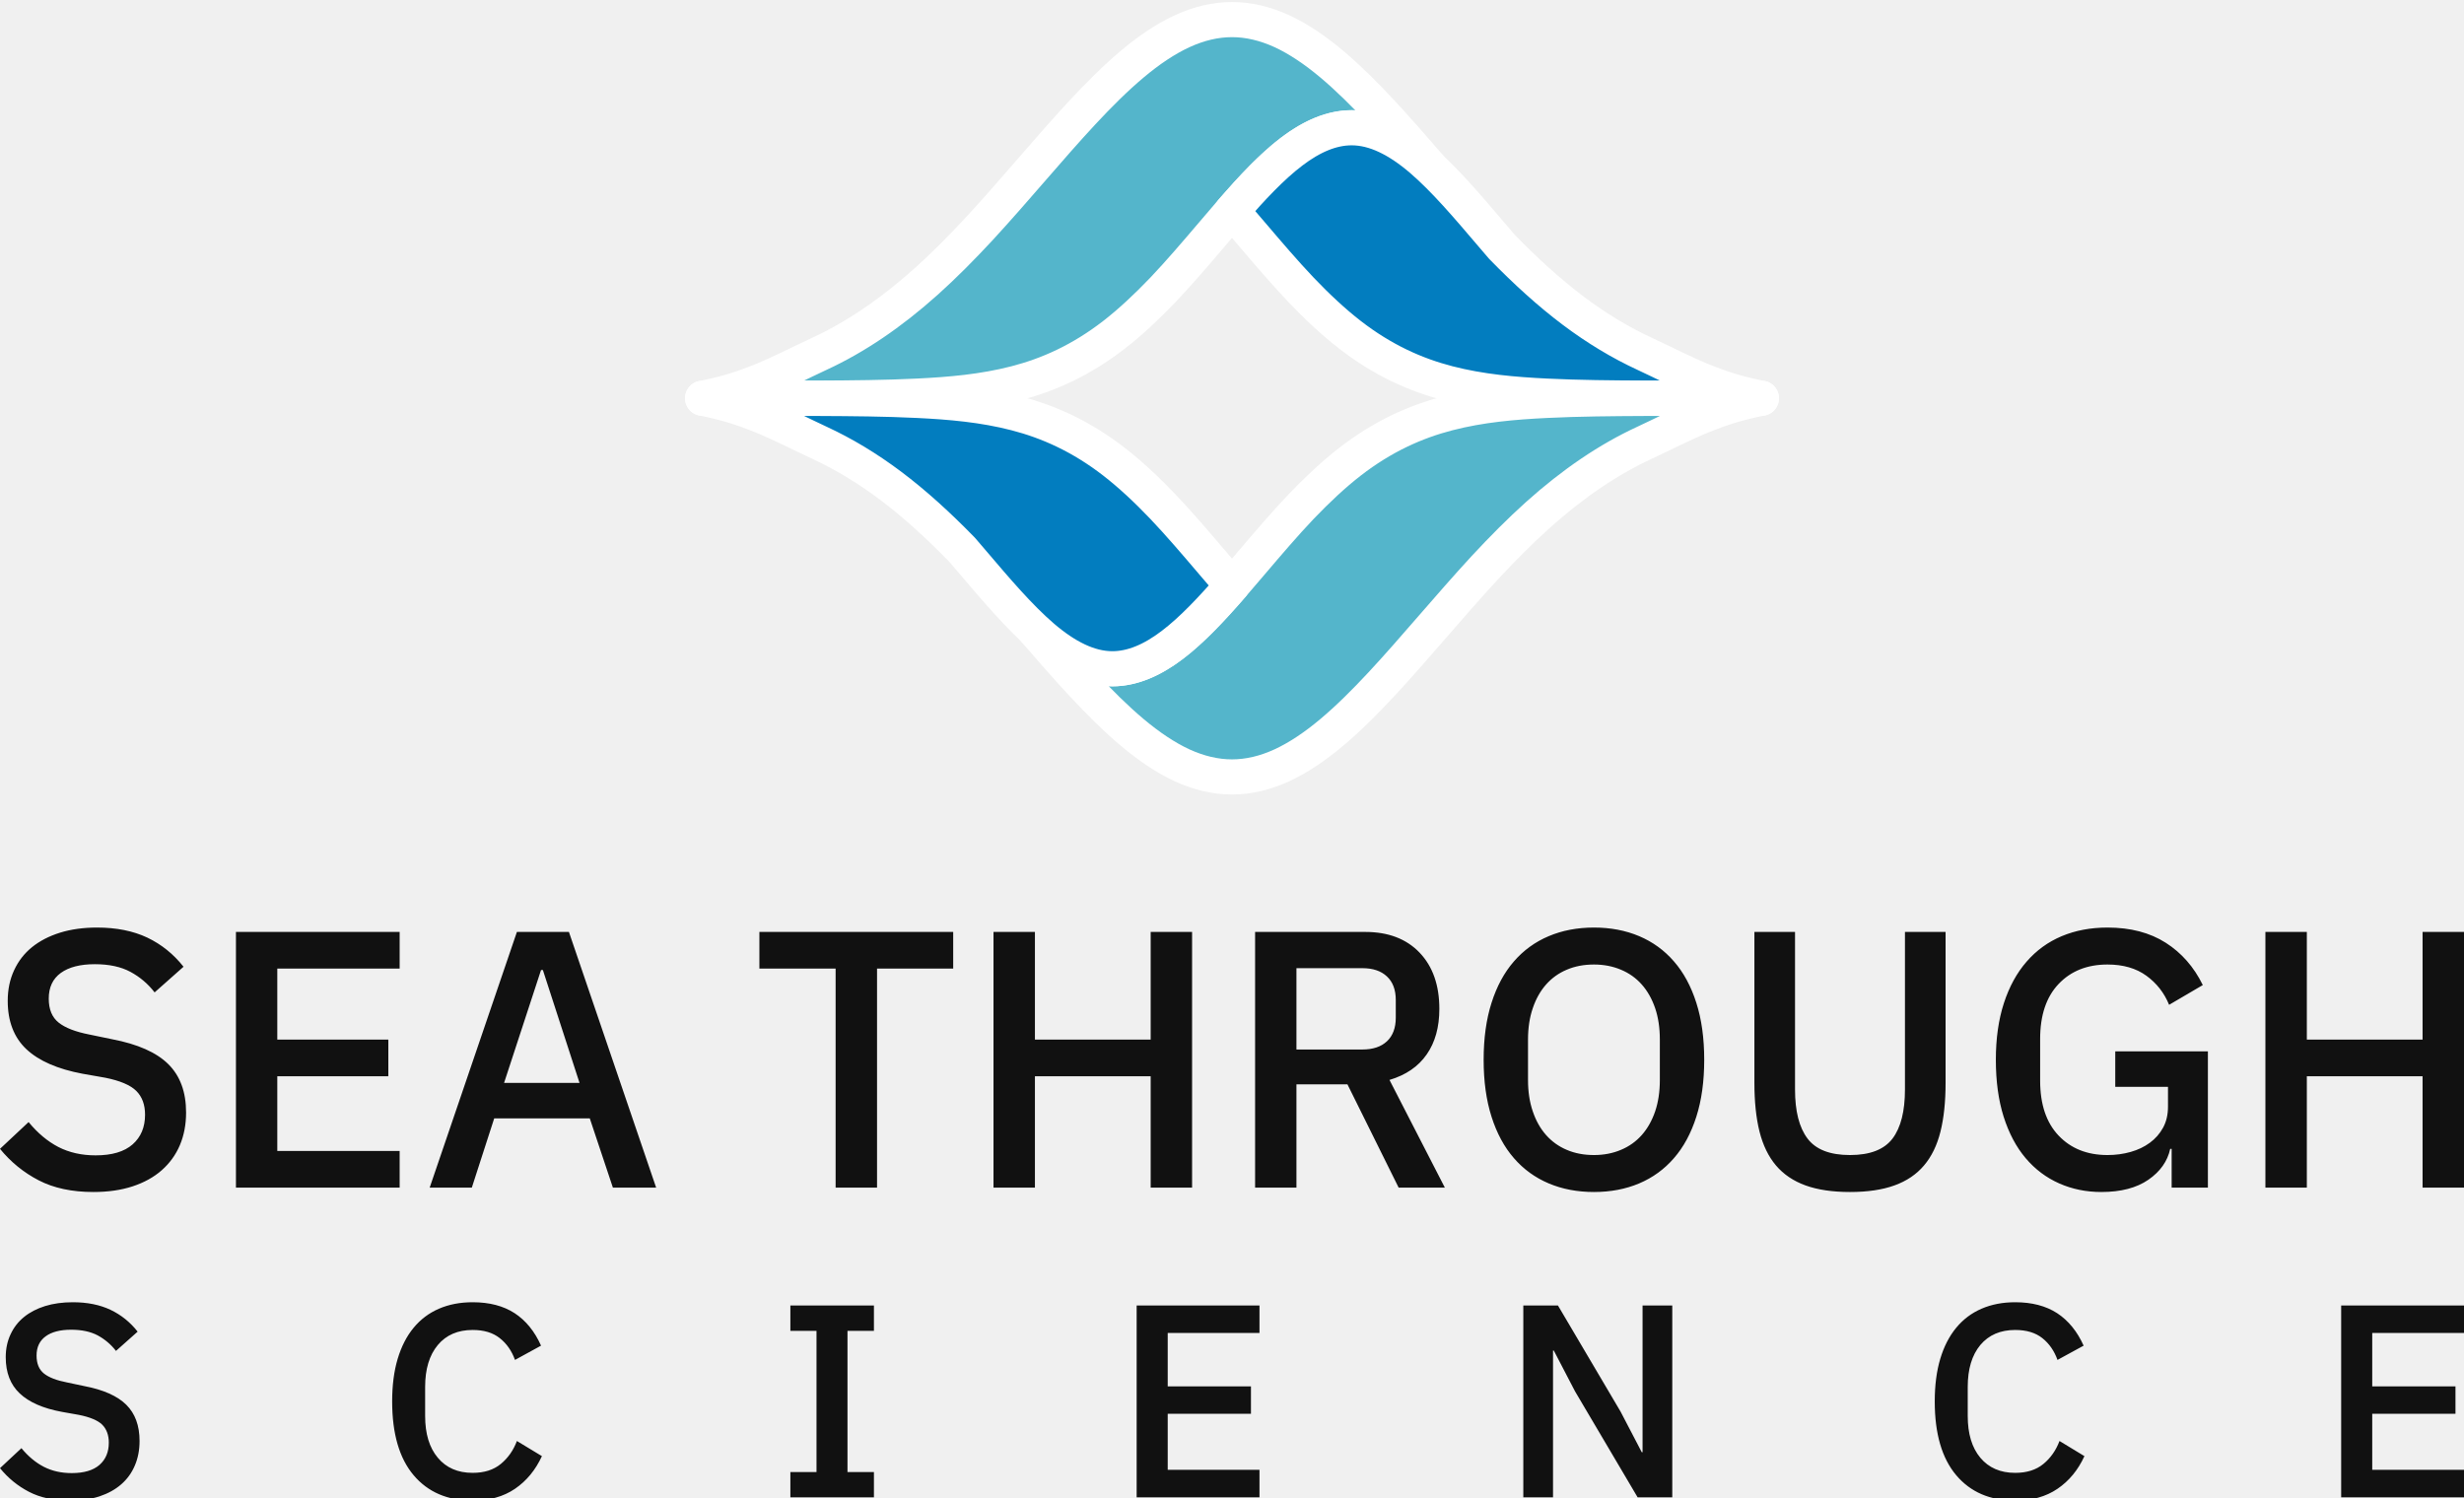
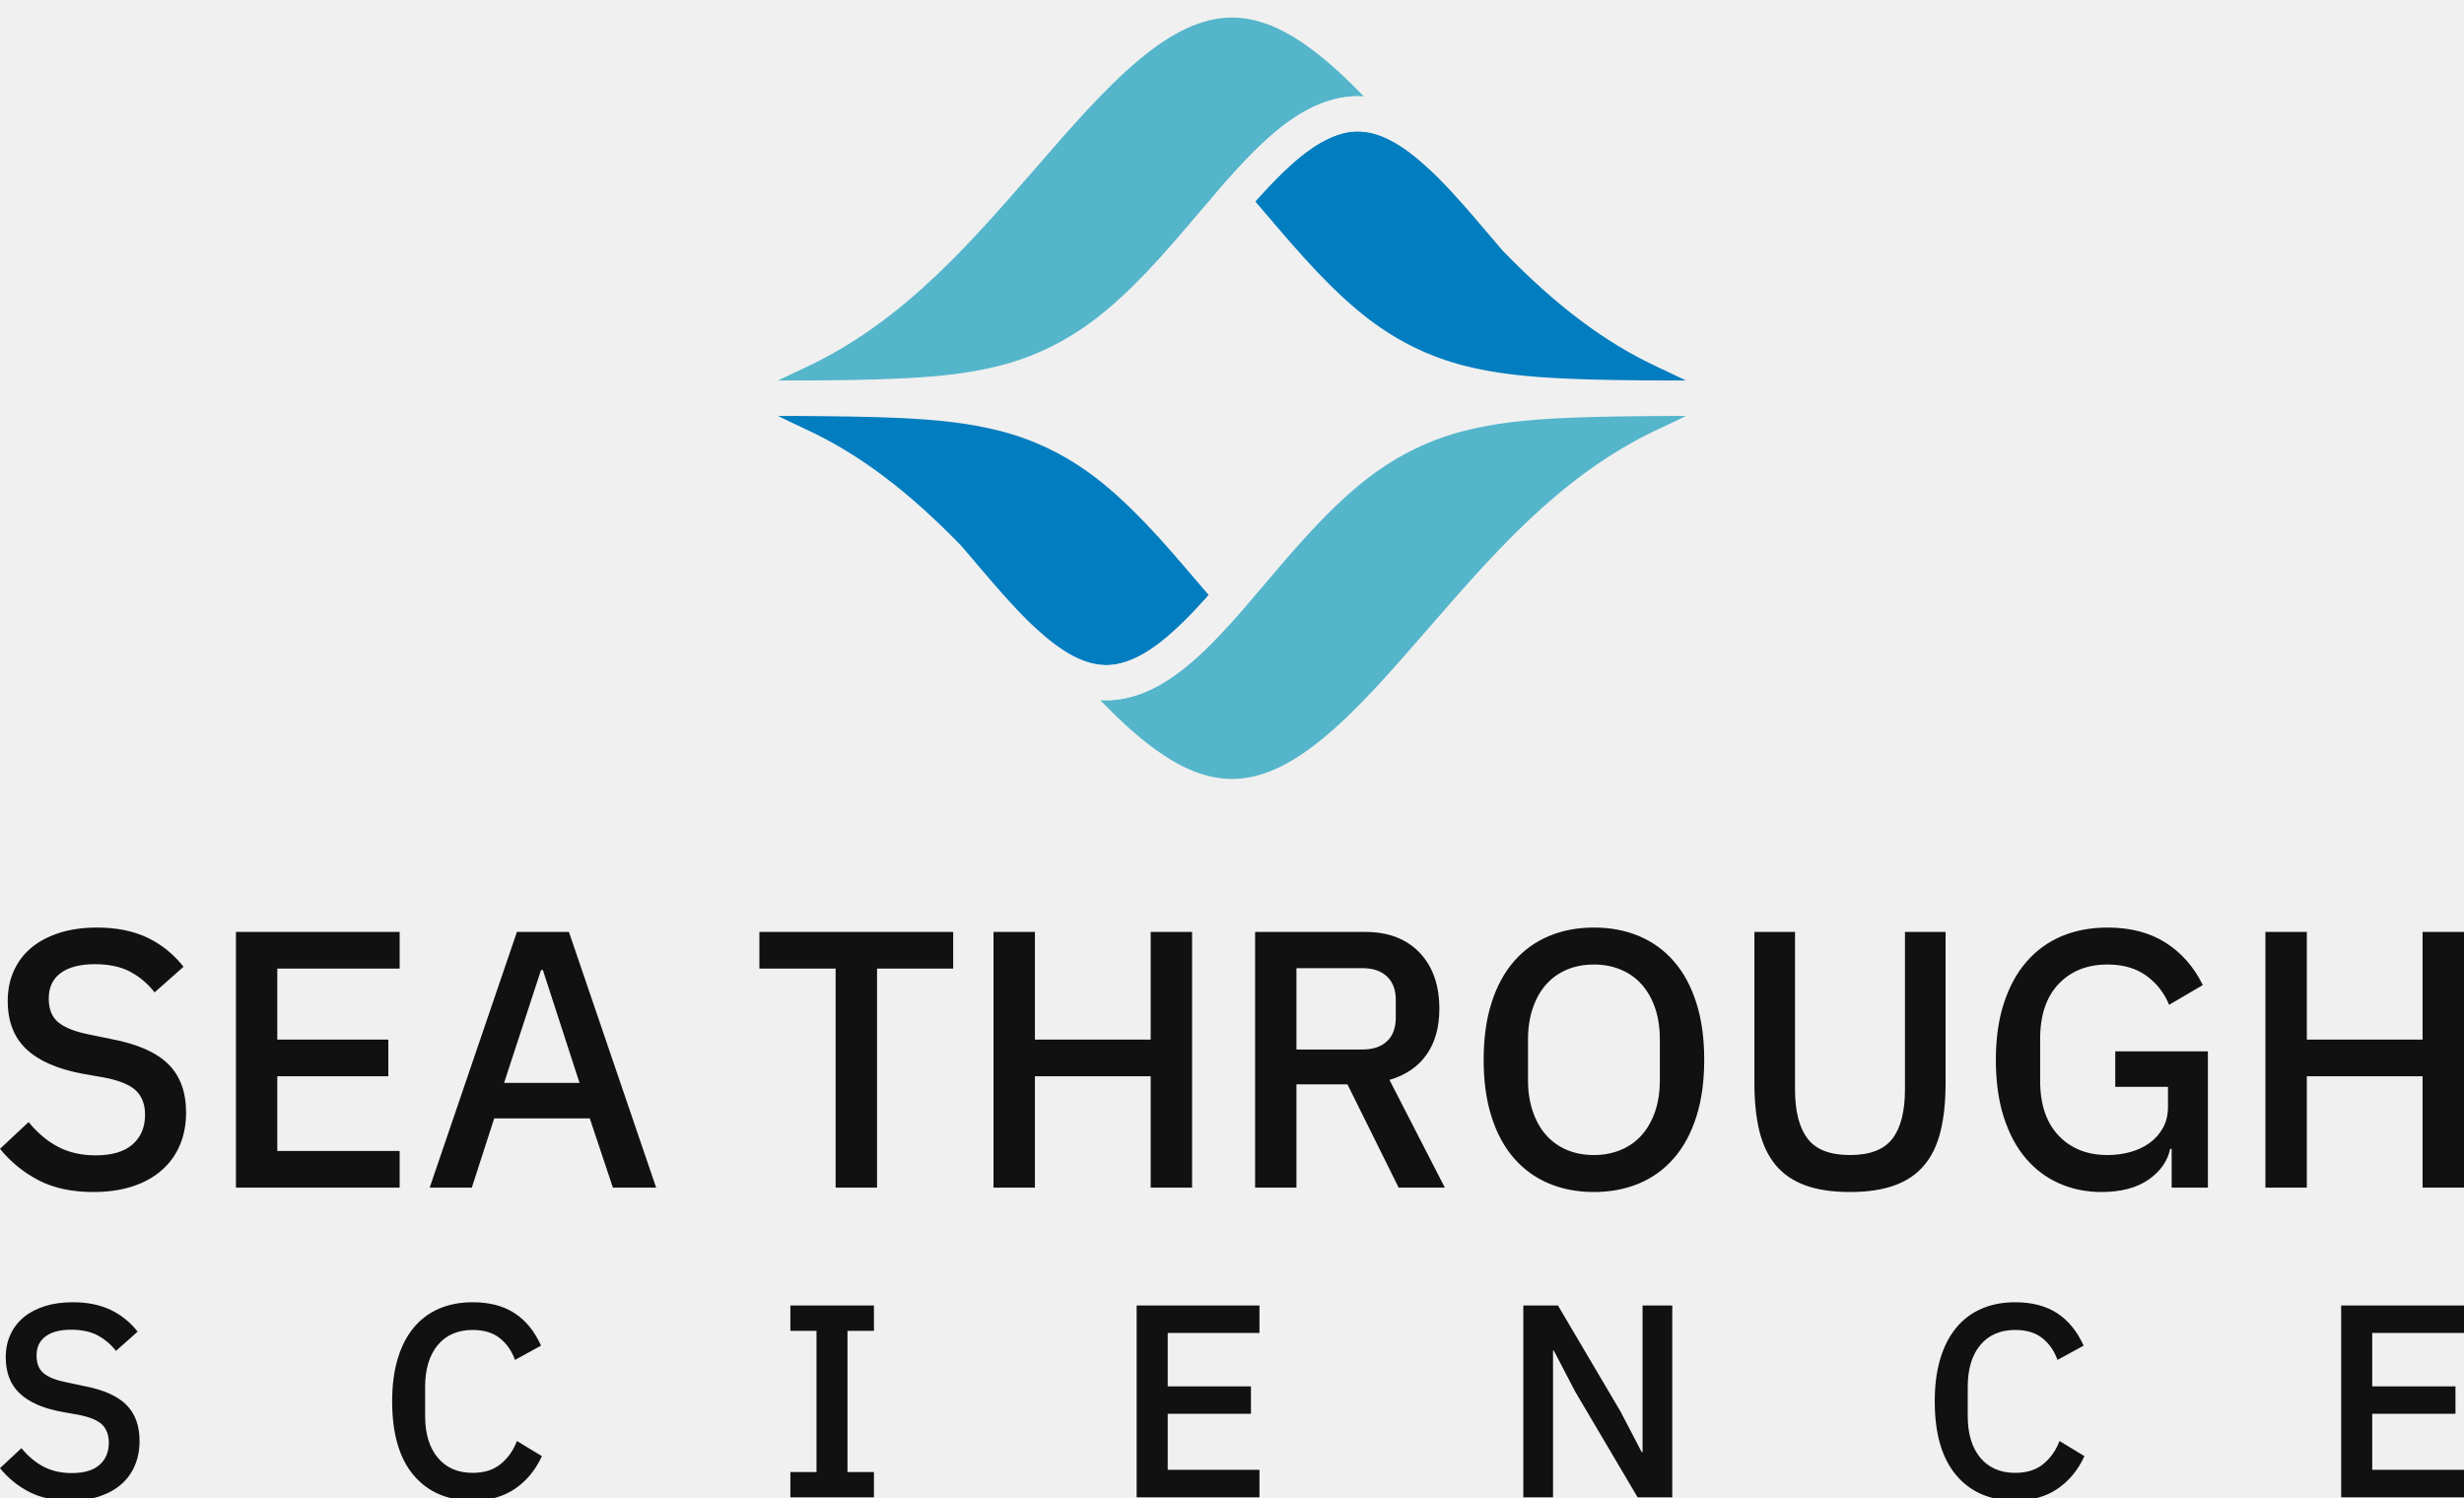
<svg xmlns="http://www.w3.org/2000/svg" viewBox="0 0 309.32 187.98">
-   <g transform="translate(85.74 0)">
+   <g transform="translate(84.76 0)">
    <g>
-       <g>
-         <path fill="#54B5CB" stroke="white" stroke-width="4.41" stroke-linejoin="round" d="M2.46 50C2.61 50 2.76 49.94 2.91 49.91C3.07 49.88 3.22 49.85 3.37 49.81C3.68 49.75 3.99 49.68 4.29 49.6C4.9 49.45 5.52 49.29 6.13 49.11C7.35 48.74 8.58 48.31 9.8 47.81C12.25 46.82 14.7 45.54 17.14 44.41C21.6 42.35 26.06 39.35 30.52 35.35C32.75 33.35 34.98 31.1 37.21 28.7C39.43 26.29 41.66 23.73 43.89 21.16C48.06 16.36 52.24 11.54 56.41 8.04C58.49 6.29 60.58 4.88 62.66 3.92C64.75 2.96 66.83 2.46 68.92 2.46C71 2.46 73.08 2.96 75.17 3.91C77.25 4.87 79.33 6.28 81.42 8.03C85.58 11.52 89.75 16.32 93.91 21.12C92.25 19.56 90.59 18.27 88.92 17.39C87.26 16.51 85.6 16.04 83.94 16.04C81.02 16.04 78.1 17.53 75.18 20.03C72.26 22.53 69.34 25.97 66.42 29.4C64.36 31.82 62.31 34.22 60.26 36.38C58.2 38.53 56.15 40.45 54.1 42.04C49.99 45.22 45.89 47.06 41.78 48.12C37.67 49.18 33.57 49.53 29.46 49.73C25.36 49.93 21.25 49.96 17.14 49.98C12.25 50 7.35 50 2.46 50Z" />
-         <path fill="#027DBF" stroke="white" stroke-width="4.41" stroke-linejoin="round" d="M68.92 26.48C69.75 27.44 70.59 28.42 71.42 29.4C73.48 31.82 75.53 34.22 77.58 36.38C79.63 38.53 81.69 40.45 83.74 42.04C87.85 45.22 91.95 47.06 96.06 48.12C100.17 49.18 104.27 49.53 108.38 49.73C112.48 49.93 116.59 49.96 120.7 49.98C125.59 50 130.49 50 135.38 50C135.23 50 135.08 49.94 134.92 49.91C134.77 49.88 134.62 49.85 134.47 49.81C134.16 49.75 133.85 49.68 133.55 49.6C132.94 49.45 132.32 49.29 131.71 49.11C130.49 48.74 129.26 48.31 128.04 47.81C125.59 46.82 123.14 45.54 120.7 44.41C117.72 43.03 114.74 41.25 111.76 39.01C108.78 36.77 105.8 34.06 102.82 31C102.36 30.47 101.91 29.94 101.45 29.4C98.53 25.97 95.61 22.53 92.7 20.03C89.78 17.53 86.86 16.04 83.94 16.04C81.43 16.04 78.93 17.12 76.43 19.02C73.92 20.92 71.42 23.6 68.92 26.48Z" />
-       </g>
-       <g transform="rotate(180 68.92 50)">
-         <path fill="#54B5CB" stroke="white" stroke-width="4.41" stroke-linejoin="round" d="M2.46 50C2.61 50 2.76 49.94 2.91 49.91C3.07 49.88 3.22 49.85 3.37 49.81C3.68 49.75 3.99 49.68 4.29 49.6C4.9 49.45 5.52 49.29 6.13 49.11C7.35 48.74 8.58 48.31 9.8 47.81C12.25 46.82 14.7 45.54 17.14 44.41C21.6 42.35 26.06 39.35 30.52 35.35C32.75 33.35 34.98 31.1 37.21 28.7C39.43 26.29 41.66 23.73 43.89 21.16C48.06 16.36 52.24 11.54 56.41 8.04C58.49 6.29 60.58 4.88 62.66 3.92C64.75 2.96 66.83 2.46 68.92 2.46C71 2.46 73.08 2.96 75.17 3.91C77.25 4.87 79.33 6.28 81.42 8.03C85.58 11.52 89.75 16.32 93.91 21.12C92.25 19.56 90.59 18.27 88.92 17.39C87.26 16.51 85.6 16.04 83.94 16.04C81.02 16.04 78.1 17.53 75.18 20.03C72.26 22.53 69.34 25.97 66.42 29.4C64.36 31.82 62.31 34.22 60.26 36.38C58.2 38.53 56.15 40.45 54.1 42.04C49.99 45.22 45.89 47.06 41.78 48.12C37.67 49.18 33.57 49.53 29.46 49.73C25.36 49.93 21.25 49.96 17.14 49.98C12.25 50 7.35 50 2.46 50Z" />
-         <path fill="#027DBF" stroke="white" stroke-width="4.41" stroke-linejoin="round" d="M68.92 26.48C69.75 27.44 70.59 28.42 71.42 29.4C73.48 31.82 75.53 34.22 77.58 36.38C79.63 38.53 81.69 40.45 83.74 42.04C87.85 45.22 91.95 47.06 96.06 48.12C100.17 49.18 104.27 49.53 108.38 49.73C112.48 49.93 116.59 49.96 120.7 49.98C125.59 50 130.49 50 135.38 50C135.23 50 135.08 49.94 134.92 49.91C134.77 49.88 134.62 49.85 134.47 49.81C134.16 49.75 133.85 49.68 133.55 49.6C132.94 49.45 132.32 49.29 131.71 49.11C130.49 48.74 129.26 48.31 128.04 47.81C125.59 46.82 123.14 45.54 120.7 44.41C117.72 43.03 114.74 41.25 111.76 39.01C108.78 36.77 105.8 34.06 102.82 31C102.36 30.47 101.91 29.94 101.45 29.4C98.53 25.97 95.61 22.53 92.7 20.03C89.78 17.53 86.86 16.04 83.94 16.04C81.43 16.04 78.93 17.12 76.43 19.02C73.92 20.92 71.42 23.6 68.92 26.48Z" />
+       <mask id="cut3617dd76" maskUnits="userSpaceOnUse" x="0" y="0" width="139.79" height="100">
+         <rect width="139.79" height="100" fill="#fff" />
+         <g fill="none" stroke="#000" stroke-width="4.41" stroke-linejoin="round">
+           <path d="M0 50C0.16 50 0.32 49.94 0.48 49.91C0.64 49.87 0.8 49.84 0.97 49.8C1.29 49.73 1.61 49.66 1.93 49.58C2.57 49.43 3.22 49.25 3.86 49.06C5.15 48.68 6.44 48.22 7.72 47.7C10.3 46.65 12.87 45.31 15.45 44.12C20.13 41.95 24.82 38.8 29.51 34.59C31.86 32.49 34.2 30.13 36.54 27.6C38.89 25.07 41.23 22.37 43.58 19.67C47.96 14.62 52.35 9.55 56.74 5.88C58.93 4.04 61.12 2.55 63.32 1.54C65.51 0.53 67.7 0 69.9 0C72.09 0 74.28 0.53 76.47 1.53C78.66 2.54 80.85 4.03 83.04 5.86C87.42 9.53 91.8 14.58 96.18 19.63C94.43 17.99 92.68 16.63 90.93 15.7C89.19 14.78 87.44 14.29 85.69 14.29C82.62 14.29 79.55 15.86 76.48 18.48C73.41 21.11 70.34 24.73 67.26 28.34C65.11 30.88 62.95 33.4 60.79 35.67C58.63 37.94 56.47 39.95 54.31 41.63C49.99 44.97 45.67 46.91 41.36 48.03C37.04 49.14 32.72 49.51 28.4 49.72C24.08 49.92 19.76 49.95 15.45 49.98C10.3 50 5.15 50 0 50Z" />
+           <path d="M69.9 25.27C70.77 26.27 71.65 27.31 72.53 28.34C74.69 30.88 76.85 33.4 79.01 35.67C81.17 37.94 83.32 39.95 85.48 41.63C89.8 44.97 94.12 46.91 98.44 48.03C102.76 49.14 107.07 49.51 111.39 49.72C115.71 49.92 120.03 49.95 124.35 49.98C129.5 50 134.65 50 139.79 50C139.63 50 139.47 49.94 139.31 49.91C139.15 49.87 138.99 49.84 138.83 49.8C138.51 49.73 138.18 49.66 137.86 49.58C137.22 49.43 136.58 49.25 135.93 49.06C134.65 48.68 133.36 48.22 132.07 47.7C129.5 46.65 126.92 45.31 124.35 44.12C121.21 42.67 118.08 40.8 114.95 38.44C111.81 36.09 108.68 33.24 105.54 30.02C105.07 29.46 104.59 28.9 104.11 28.34C101.04 24.73 97.97 21.11 94.9 18.48C91.83 15.86 88.76 14.29 85.69 14.29C83.06 14.29 80.42 15.42 77.79 17.42C75.16 19.41 72.53 22.24 69.9 25.27Z" />
+           <g transform="rotate(180 69.9 50)">
+             <path d="M0 50C0.16 50 0.32 49.94 0.48 49.91C0.64 49.87 0.8 49.84 0.97 49.8C1.29 49.73 1.61 49.66 1.93 49.58C2.57 49.43 3.22 49.25 3.86 49.06C5.15 48.68 6.44 48.22 7.72 47.7C10.3 46.65 12.87 45.31 15.45 44.12C20.13 41.95 24.82 38.8 29.51 34.59C31.86 32.49 34.2 30.13 36.54 27.6C38.89 25.07 41.23 22.37 43.58 19.67C47.96 14.62 52.35 9.55 56.74 5.88C58.93 4.04 61.12 2.55 63.32 1.54C65.51 0.53 67.7 0 69.9 0C72.09 0 74.28 0.53 76.47 1.53C78.66 2.54 80.85 4.03 83.04 5.86C87.42 9.53 91.8 14.58 96.18 19.63C94.43 17.99 92.68 16.63 90.93 15.7C89.19 14.78 87.44 14.29 85.69 14.29C82.62 14.29 79.55 15.86 76.48 18.48C73.41 21.11 70.34 24.73 67.26 28.34C65.11 30.88 62.95 33.4 60.79 35.67C58.63 37.94 56.47 39.95 54.31 41.63C49.99 44.97 45.67 46.91 41.36 48.03C37.04 49.14 32.72 49.51 28.4 49.72C24.08 49.92 19.76 49.95 15.45 49.98C10.3 50 5.15 50 0 50Z" />
+             <path d="M69.9 25.27C70.77 26.27 71.65 27.31 72.53 28.34C74.69 30.88 76.85 33.4 79.01 35.67C81.17 37.94 83.32 39.95 85.48 41.63C89.8 44.97 94.12 46.91 98.44 48.03C102.76 49.14 107.07 49.51 111.39 49.72C115.71 49.92 120.03 49.95 124.35 49.98C129.5 50 134.65 50 139.79 50C139.63 50 139.47 49.94 139.31 49.91C139.15 49.87 138.99 49.84 138.83 49.8C138.51 49.73 138.18 49.66 137.86 49.58C137.22 49.43 136.58 49.25 135.93 49.06C134.65 48.68 133.36 48.22 132.07 47.7C129.5 46.65 126.92 45.31 124.35 44.12C121.21 42.67 118.08 40.8 114.95 38.44C111.81 36.09 108.68 33.24 105.54 30.02C105.07 29.46 104.59 28.9 104.11 28.34C101.04 24.73 97.97 21.11 94.9 18.48C91.83 15.86 88.76 14.29 85.69 14.29C83.06 14.29 80.42 15.42 77.79 17.42C75.16 19.41 72.53 22.24 69.9 25.27Z" />
+           </g>
+         </g>
+       </mask>
+       <g mask="url(#cut3617dd76)">
+         <g>
+           <path fill="#54B5CB" d="M0 50C0.16 50 0.32 49.94 0.48 49.91C0.64 49.87 0.8 49.84 0.97 49.8C1.29 49.73 1.61 49.66 1.93 49.58C2.57 49.43 3.22 49.25 3.86 49.06C5.15 48.68 6.44 48.22 7.72 47.7C10.3 46.65 12.87 45.31 15.45 44.12C20.13 41.95 24.82 38.8 29.51 34.59C31.86 32.49 34.2 30.13 36.54 27.6C38.89 25.07 41.23 22.37 43.58 19.67C47.96 14.62 52.35 9.55 56.74 5.88C58.93 4.04 61.12 2.55 63.32 1.54C65.51 0.53 67.7 0 69.9 0C72.09 0 74.28 0.53 76.47 1.53C78.66 2.54 80.85 4.03 83.04 5.86C87.42 9.53 91.8 14.58 96.18 19.63C94.43 17.99 92.68 16.63 90.93 15.7C89.19 14.78 87.44 14.29 85.69 14.29C82.62 14.29 79.55 15.86 76.48 18.48C73.41 21.11 70.34 24.73 67.26 28.34C65.11 30.88 62.95 33.4 60.79 35.67C58.63 37.94 56.47 39.95 54.31 41.63C49.99 44.97 45.67 46.91 41.36 48.03C37.04 49.14 32.72 49.51 28.4 49.72C24.08 49.92 19.76 49.95 15.45 49.98C10.3 50 5.15 50 0 50Z" />
+           <path fill="#027DBF" d="M69.9 25.27C70.77 26.27 71.65 27.31 72.53 28.34C74.69 30.88 76.85 33.4 79.01 35.67C81.17 37.94 83.32 39.95 85.48 41.63C89.8 44.97 94.12 46.91 98.44 48.03C102.76 49.14 107.07 49.51 111.39 49.72C115.71 49.92 120.03 49.95 124.35 49.98C129.5 50 134.65 50 139.79 50C139.63 50 139.47 49.94 139.31 49.91C139.15 49.87 138.99 49.84 138.83 49.8C138.51 49.73 138.18 49.66 137.86 49.58C137.22 49.43 136.58 49.25 135.93 49.06C134.65 48.68 133.36 48.22 132.07 47.7C129.5 46.65 126.92 45.31 124.35 44.12C121.21 42.67 118.08 40.8 114.95 38.44C111.81 36.09 108.68 33.24 105.54 30.02C105.07 29.46 104.59 28.9 104.11 28.34C101.04 24.73 97.97 21.11 94.9 18.48C91.83 15.86 88.76 14.29 85.69 14.29C83.06 14.29 80.42 15.42 77.79 17.42C75.16 19.41 72.53 22.24 69.9 25.27Z" />
+         </g>
+         <g transform="rotate(180 69.9 50)">
+           <path fill="#54B5CB" d="M0 50C0.16 50 0.32 49.94 0.48 49.91C0.64 49.87 0.8 49.84 0.97 49.8C1.29 49.73 1.61 49.66 1.93 49.58C2.57 49.43 3.22 49.25 3.86 49.06C5.15 48.68 6.44 48.22 7.72 47.7C10.3 46.65 12.87 45.31 15.45 44.12C20.13 41.95 24.82 38.8 29.51 34.59C31.86 32.49 34.2 30.13 36.54 27.6C38.89 25.07 41.23 22.37 43.58 19.67C47.96 14.62 52.35 9.55 56.74 5.88C58.93 4.04 61.12 2.55 63.32 1.54C65.51 0.53 67.7 0 69.9 0C72.09 0 74.28 0.53 76.47 1.53C78.66 2.54 80.85 4.03 83.04 5.86C87.42 9.53 91.8 14.58 96.18 19.63C94.43 17.99 92.68 16.63 90.93 15.7C89.19 14.78 87.44 14.29 85.69 14.29C82.62 14.29 79.55 15.86 76.48 18.48C73.41 21.11 70.34 24.73 67.26 28.34C65.11 30.88 62.95 33.4 60.79 35.67C58.63 37.94 56.47 39.95 54.31 41.63C49.99 44.97 45.67 46.91 41.36 48.03C37.04 49.14 32.72 49.51 28.4 49.72C24.08 49.92 19.76 49.95 15.45 49.98C10.3 50 5.15 50 0 50Z" />
+           <path fill="#027DBF" d="M69.9 25.27C70.77 26.27 71.65 27.31 72.53 28.34C74.69 30.88 76.85 33.4 79.01 35.67C81.17 37.94 83.32 39.95 85.48 41.63C89.8 44.97 94.12 46.91 98.44 48.03C102.76 49.14 107.07 49.51 111.39 49.72C115.71 49.92 120.03 49.95 124.35 49.98C129.5 50 134.65 50 139.79 50C139.63 50 139.47 49.94 139.31 49.91C139.15 49.87 138.99 49.84 138.83 49.8C138.51 49.73 138.18 49.66 137.86 49.58C137.22 49.43 136.58 49.25 135.93 49.06C134.65 48.68 133.36 48.22 132.07 47.7C129.5 46.65 126.92 45.31 124.35 44.12C121.21 42.67 118.08 40.8 114.95 38.44C111.81 36.09 108.68 33.24 105.54 30.02C105.07 29.46 104.59 28.9 104.11 28.34C101.04 24.73 97.97 21.11 94.9 18.48C91.83 15.86 88.76 14.29 85.69 14.29C83.06 14.29 80.42 15.42 77.79 17.42C75.16 19.41 72.53 22.24 69.9 25.27Z" />
+         </g>
      </g>
    </g>
  </g>
  <path fill="#111111" d="M11.73 149.65Q7.68 149.65 4.85 148.18Q2.02 146.71 0 144.23L3.59 140.87Q5.29 142.94 7.33 144Q9.38 145.05 12 145.05Q15.08 145.05 16.65 143.67Q18.21 142.29 18.21 139.95Q18.21 138.06 17.11 136.96Q16 135.86 13.2 135.3L10.35 134.8Q5.66 133.92 3.31 131.72Q0.97 129.51 0.97 125.65Q0.97 123.53 1.77 121.81Q2.57 120.08 4.02 118.91Q5.47 117.74 7.54 117.09Q9.61 116.45 12.19 116.45Q15.82 116.45 18.49 117.71Q21.15 118.98 23.04 121.37L19.41 124.59Q18.17 122.98 16.37 122.01Q14.58 121.05 11.91 121.05Q9.15 121.05 7.63 122.15Q6.12 123.25 6.12 125.37Q6.12 127.39 7.36 128.38Q8.6 129.37 11.22 129.88L14.07 130.47Q18.9 131.39 21.13 133.6Q23.36 135.81 23.36 139.67Q23.36 141.93 22.58 143.77Q21.8 145.6 20.3 146.92Q18.81 148.23 16.65 148.94Q14.49 149.65 11.73 149.65M50.17 149.1L29.62 149.1L29.62 117L50.17 117L50.17 121.6L34.81 121.6L34.81 130.52L48.75 130.52L48.75 135.12L34.81 135.12L34.81 144.5L50.17 144.5M82.37 149.1L76.94 149.1L74.04 140.41L62.04 140.41L59.23 149.1L53.94 149.1L64.89 117L71.42 117L82.37 149.1M72.75 135.95L68.15 121.78L67.92 121.78L63.28 135.95M119.66 121.6L110.1 121.6L110.1 149.1L104.9 149.1L104.9 121.6L95.33 121.6L95.33 117L119.66 117M144.45 149.1L144.45 135.12L129.92 135.12L129.92 149.1L124.72 149.1L124.72 117L129.92 117L129.92 130.52L144.45 130.52L144.45 117L149.65 117L149.65 149.1M162.75 136.13L162.75 149.1L157.56 149.1L157.56 117L171.4 117Q175.72 117 178.21 119.6Q180.69 122.2 180.69 126.66Q180.69 130.11 179.1 132.38Q177.52 134.66 174.43 135.58L181.38 149.1L175.58 149.1L169.15 136.13L162.75 136.13M162.75 131.76L171.03 131.76Q173.01 131.76 174.11 130.73Q175.22 129.69 175.22 127.76L175.22 125.55Q175.22 123.62 174.11 122.59Q173.01 121.55 171.03 121.55L162.75 121.55M200.1 149.65Q196.97 149.65 194.42 148.57Q191.86 147.49 190.05 145.4Q188.23 143.31 187.24 140.2Q186.25 137.1 186.25 133.05Q186.25 129 187.24 125.9Q188.23 122.79 190.05 120.7Q191.86 118.61 194.42 117.53Q196.97 116.45 200.1 116.45Q203.22 116.45 205.78 117.53Q208.33 118.61 210.14 120.7Q211.96 122.79 212.95 125.9Q213.94 129 213.94 133.05Q213.94 137.1 212.95 140.2Q211.96 143.31 210.14 145.4Q208.33 147.49 205.78 148.57Q203.22 149.65 200.1 149.65M200.1 145.01Q201.94 145.01 203.48 144.36Q205.02 143.72 206.1 142.5Q207.18 141.28 207.78 139.53Q208.37 137.79 208.37 135.58L208.37 130.52Q208.37 128.31 207.78 126.57Q207.18 124.82 206.1 123.6Q205.02 122.38 203.48 121.74Q201.94 121.09 200.1 121.09Q198.21 121.09 196.69 121.74Q195.17 122.38 194.09 123.6Q193.01 124.82 192.42 126.57Q191.82 128.31 191.82 130.52L191.82 135.58Q191.82 137.79 192.42 139.53Q193.01 141.28 194.09 142.5Q195.17 143.72 196.69 144.36Q198.21 145.01 200.1 145.01M220.24 117L225.34 117L225.34 136.78Q225.34 140.87 226.91 142.94Q228.47 145.01 232.24 145.01Q236.01 145.01 237.58 142.94Q239.14 140.87 239.14 136.78L239.14 117L244.24 117L244.24 135.95Q244.24 139.49 243.6 142.06Q242.96 144.64 241.53 146.32Q240.11 148 237.83 148.82Q235.55 149.65 232.24 149.65Q228.93 149.65 226.65 148.82Q224.38 148 222.95 146.32Q221.53 144.64 220.88 142.06Q220.24 139.49 220.24 135.95M272.62 149.1L272.62 144.23L272.44 144.23Q271.93 146.57 269.7 148.11Q267.47 149.65 263.79 149.65Q260.94 149.65 258.5 148.57Q256.06 147.49 254.29 145.4Q252.52 143.31 251.53 140.2Q250.55 137.1 250.55 133.05Q250.55 129.05 251.56 125.94Q252.57 122.84 254.41 120.73Q256.25 118.61 258.82 117.53Q261.4 116.45 264.57 116.45Q268.89 116.45 271.88 118.36Q274.87 120.27 276.53 123.67L272.3 126.15Q271.38 123.9 269.45 122.5Q267.51 121.09 264.57 121.09Q260.75 121.09 258.43 123.53Q256.11 125.97 256.11 130.43L256.11 135.67Q256.11 140.13 258.43 142.57Q260.75 145.01 264.57 145.01Q266.09 145.01 267.47 144.62Q268.85 144.23 269.88 143.47Q270.92 142.71 271.54 141.58Q272.16 140.45 272.16 138.94L272.16 136.45L265.54 136.45L265.54 131.99L277.17 131.99L277.17 149.1M304.12 149.1L304.12 135.12L289.59 135.12L289.59 149.1L284.39 149.1L284.39 117L289.59 117L289.59 130.52L304.12 130.52L304.12 117L309.32 117L309.32 149.1" />
  <path fill="#111111" d="M8.79 188.39Q5.76 188.39 3.64 187.29Q1.52 186.19 0 184.32L2.69 181.81Q3.97 183.36 5.5 184.15Q7.04 184.94 9 184.94Q11.31 184.94 12.49 183.91Q13.66 182.88 13.66 181.12Q13.66 179.7 12.83 178.86Q12 178.05 9.9 177.63L7.76 177.25Q4.24 176.6 2.48 174.94Q0.72 173.29 0.72 170.39Q0.72 168.8 1.33 167.51Q1.93 166.22 3.02 165.34Q4.1 164.46 5.66 163.97Q7.21 163.49 9.14 163.49Q11.86 163.49 13.87 164.44Q15.87 165.39 17.28 167.18L14.56 169.6Q13.62 168.39 12.28 167.66Q10.93 166.94 8.93 166.94Q6.86 166.94 5.73 167.77Q4.59 168.6 4.59 170.18Q4.59 171.7 5.52 172.44Q6.45 173.18 8.42 173.56L10.55 174.01Q14.18 174.7 15.85 176.36Q17.52 178.01 17.52 180.91Q17.52 182.6 16.93 183.98Q16.35 185.36 15.23 186.34Q14.11 187.32 12.49 187.86Q10.86 188.39 8.79 188.39M59.34 188.39Q54.61 188.39 51.92 185.2Q49.23 182.01 49.23 175.94Q49.23 172.91 49.92 170.6Q50.61 168.29 51.92 166.7Q53.23 165.11 55.11 164.3Q56.99 163.49 59.34 163.49Q62.48 163.49 64.6 164.86Q66.72 166.25 67.92 168.94L64.65 170.73Q64.03 169.01 62.73 167.99Q61.44 166.97 59.34 166.97Q56.54 166.97 54.96 168.86Q53.37 170.77 53.37 174.11L53.37 177.77Q53.37 181.12 54.96 183.01Q56.54 184.91 59.34 184.91Q61.51 184.91 62.87 183.79Q64.23 182.67 64.89 180.91L68.03 182.81Q66.82 185.43 64.65 186.91Q62.48 188.39 59.34 188.39M109.71 187.98L99.22 187.98L99.22 184.81L102.5 184.81L102.5 167.08L99.22 167.08L99.22 163.9L109.71 163.9L109.71 167.08L106.39 167.08L106.39 184.81L109.71 184.81M158.11 187.98L142.69 187.98L142.69 163.9L158.11 163.9L158.11 167.35L146.59 167.35L146.59 174.05L157.04 174.05L157.04 177.49L146.59 177.49L146.59 184.53L158.11 184.53M205.58 187.98L197.72 174.67L195.06 169.56L194.96 169.56L194.96 187.98L191.23 187.98L191.23 163.9L195.58 163.9L203.44 177.22L206.1 182.32L206.2 182.32L206.2 163.9L209.93 163.9L209.93 187.98M252.98 188.39Q248.26 188.39 245.57 185.2Q242.88 182.01 242.88 175.94Q242.88 172.91 243.57 170.6Q244.26 168.29 245.57 166.7Q246.88 165.11 248.76 164.3Q250.64 163.49 252.98 163.49Q256.12 163.49 258.24 164.86Q260.36 166.25 261.57 168.94L258.29 170.73Q257.67 169.01 256.38 167.99Q255.09 166.97 252.98 166.97Q250.19 166.97 248.6 168.86Q247.02 170.77 247.02 174.11L247.02 177.77Q247.02 181.12 248.6 183.01Q250.19 184.91 252.98 184.91Q255.16 184.91 256.52 183.79Q257.88 182.67 258.54 180.91L261.67 182.81Q260.47 185.43 258.29 186.91Q256.12 188.39 252.98 188.39M309.32 187.98L293.9 187.98L293.9 163.9L309.32 163.9L309.32 167.35L297.8 167.35L297.8 174.05L308.25 174.05L308.25 177.49L297.8 177.49L297.8 184.53L309.32 184.53" />
</svg>
